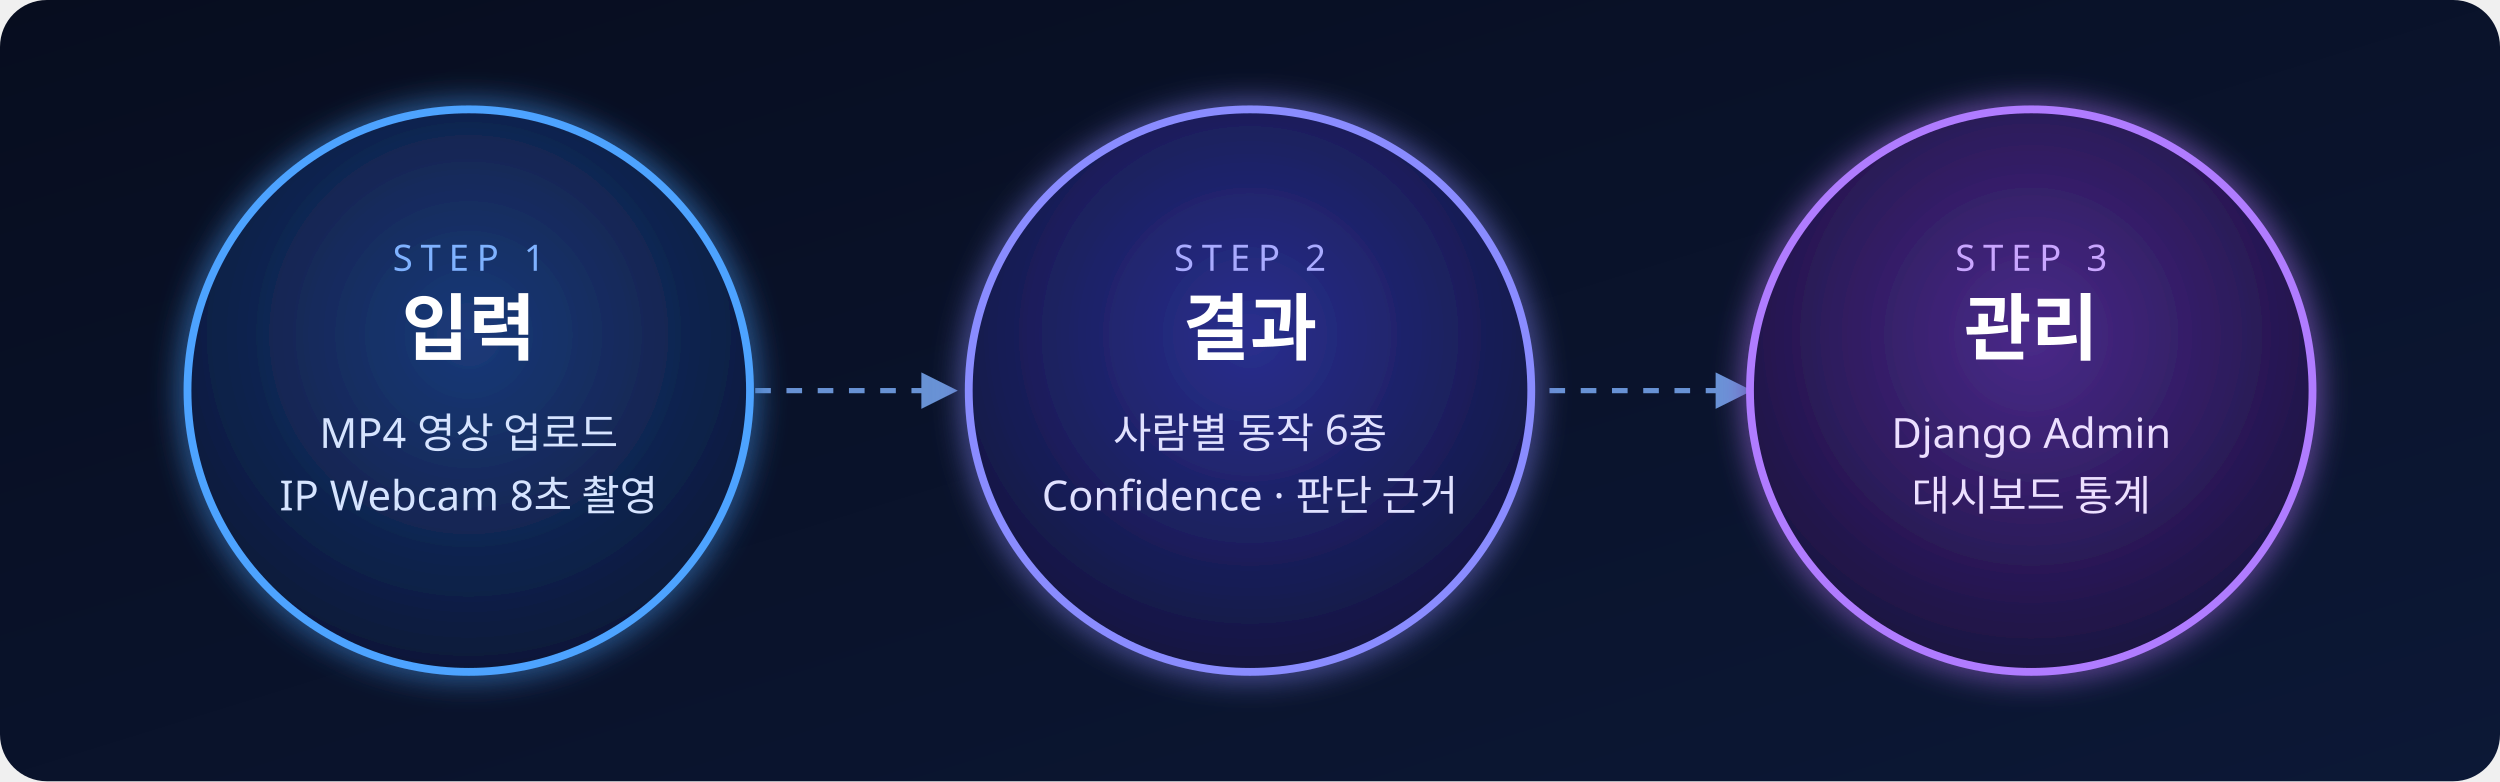
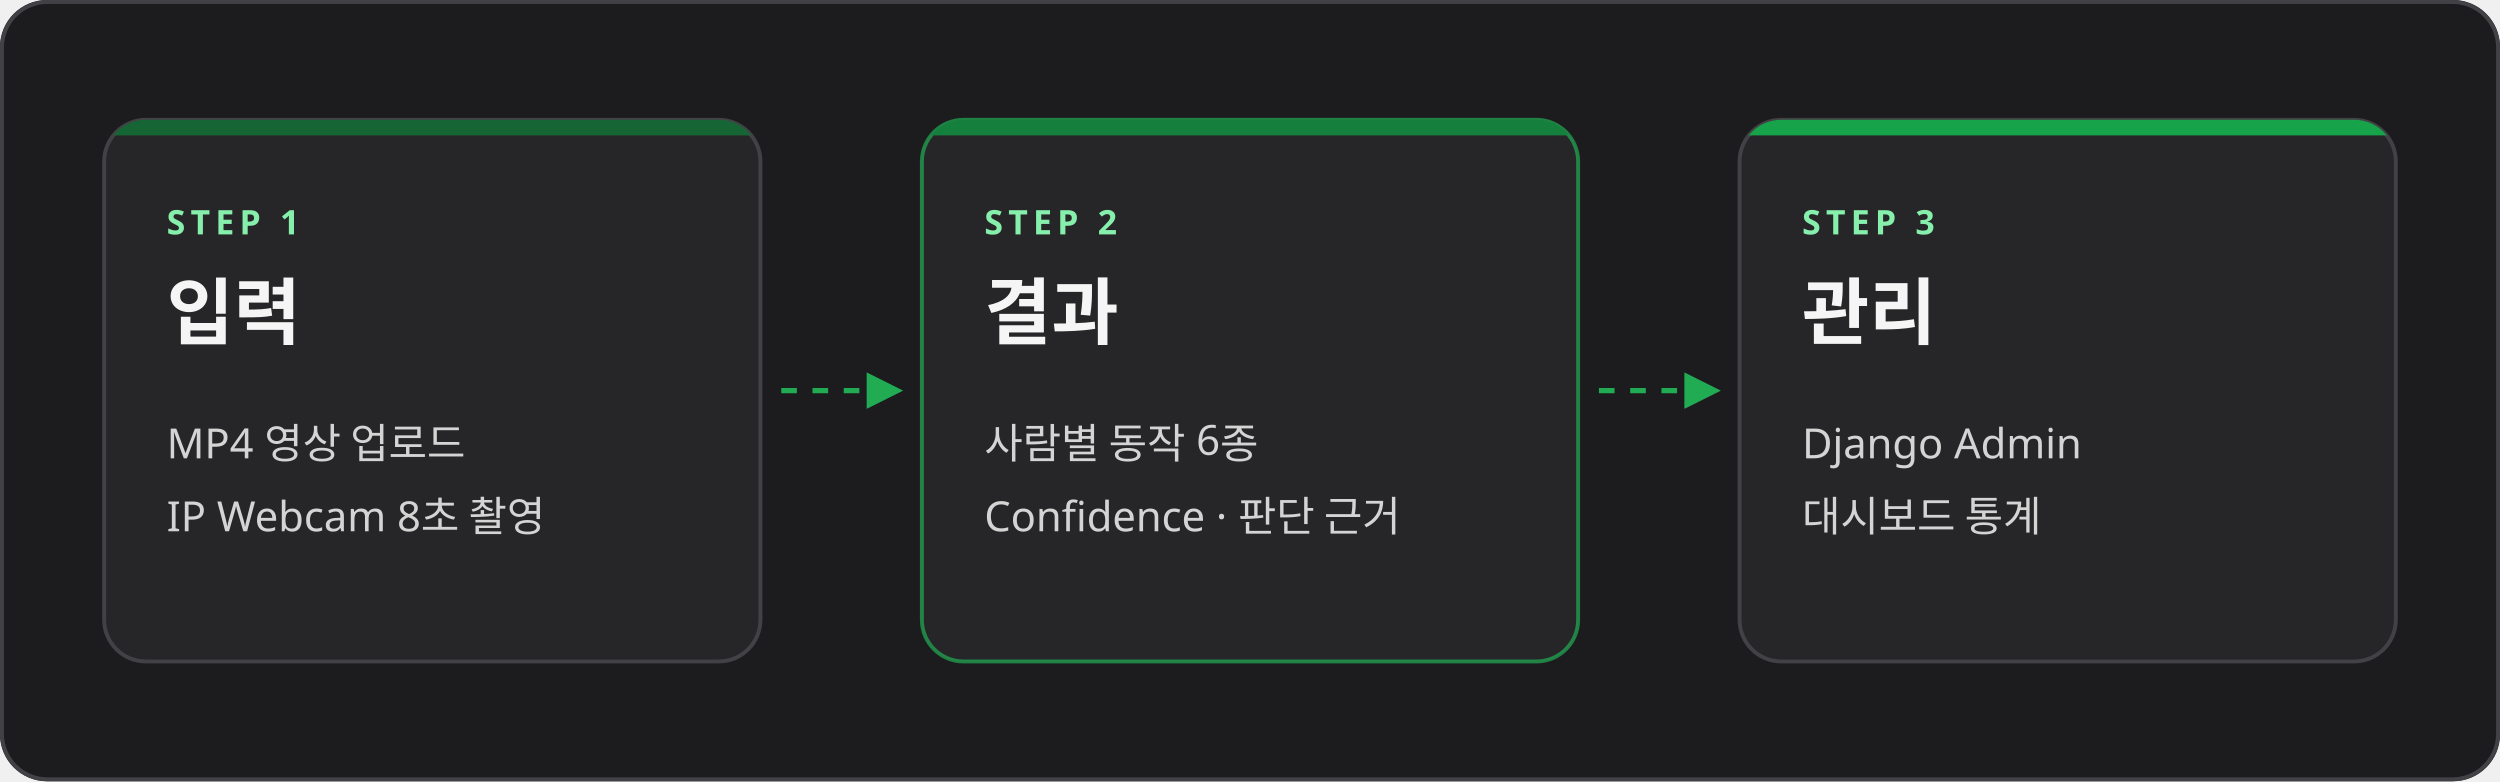
- <svg xmlns="http://www.w3.org/2000/svg" width="960" height="300" viewBox="0 0 960 300" font-family="'Pretendard','Malgun Gothic','Apple SD Gothic Neo','Noto Sans KR',sans-serif">
+ <svg xmlns="http://www.w3.org/2000/svg" width="960" height="300" viewBox="0 0 960 300" font-family="'Pretendard','Noto Sans KR','Apple SD Gothic Neo','Malgun Gothic',sans-serif">
  <defs>
-     <linearGradient id="bg" x1="0" y1="0" x2="1" y2="1">
-       <stop offset="0" stop-color="#070d1f" />
-       <stop offset="1" stop-color="#0c1836" />
-     </linearGradient>
-     <radialGradient id="c1" cx="50%" cy="40%" r="60%">
-       <stop offset="0" stop-color="#1b3a7a" />
-       <stop offset="1" stop-color="#0b1838" />
-     </radialGradient>
-     <radialGradient id="c2" cx="50%" cy="40%" r="60%">
-       <stop offset="0" stop-color="#2a2f8f" />
-       <stop offset="1" stop-color="#121640" />
-     </radialGradient>
-     <radialGradient id="c3" cx="50%" cy="40%" r="60%">
-       <stop offset="0" stop-color="#4a2a8a" />
-       <stop offset="1" stop-color="#1b1240" />
-     </radialGradient>
-     <filter id="glow" x="-30%" y="-30%" width="160%" height="160%">
-       <feGaussianBlur stdDeviation="6" result="b" />
-       <feMerge>
-         <feMergeNode in="b" />
-         <feMergeNode in="SourceGraphic" />
-       </feMerge>
-     </filter>
+     <clipPath id="card">
+       <rect width="252" height="208" rx="16" />
+     </clipPath>
    <marker id="arr" viewBox="0 0 10 10" refX="8" refY="5" markerWidth="7" markerHeight="7" orient="auto">
-       <path d="M0,0 L10,5 L0,10 z" fill="#7fb2ff" />
+       <path d="M0,0 L10,5 L0,10 z" fill="#22c55e" />
    </marker>
  </defs>
-   <rect width="960" height="300" rx="18" fill="url(#bg)" />
-   <g stroke="#7fb2ff" stroke-width="2" stroke-dasharray="6 6" fill="none" opacity="0.8">
-     <line x1="290" y1="150" x2="365" y2="150" marker-end="url(#arr)" />
-     <line x1="595" y1="150" x2="670" y2="150" marker-end="url(#arr)" />
+   <rect width="960" height="300" rx="18" fill="#1c1c1e" />
+   <rect x="0.75" y="0.75" width="958.5" height="298.5" rx="17.5" fill="none" stroke="#424246" stroke-width="1.5" />
+   <g stroke="#22c55e" stroke-width="2" stroke-dasharray="6 6" fill="none" opacity="0.85">
+     <line x1="300" y1="150" x2="344" y2="150" marker-end="url(#arr)" />
+     <line x1="614" y1="150" x2="658" y2="150" marker-end="url(#arr)" />
  </g>
-   <g transform="translate(180,150)">
-     <circle r="108" fill="url(#c1)" stroke="#4da3ff" stroke-width="3" filter="url(#glow)" />
-     <text y="-46" text-anchor="middle" font-size="14" fill="#7fb2ff" letter-spacing="3">STEP 1</text>
-     <text y="-14" text-anchor="middle" font-size="28" font-weight="700" fill="#ffffff">입력</text>
-     <text y="22" text-anchor="middle" font-size="16" fill="#d6e4ff">MP4 영상 업로드</text>
-     <text y="46" text-anchor="middle" font-size="16" fill="#d6e4ff">IP Webcam 8초 촬영</text>
+   <g transform="translate(40,46)">
+     <rect width="252" height="208" rx="16" fill="#262628" stroke="#424246" stroke-width="1.5" />
+     <rect width="252" height="6" fill="#166534" clip-path="url(#card)" />
+     <text x="24" y="44" font-size="13" font-weight="700" fill="#86efac" letter-spacing="2">STEP 1</text>
+     <text x="24" y="84" font-size="28" font-weight="800" fill="#f5f5f5">입력</text>
+     <text x="24" y="130" font-size="16" fill="#d4d4d4">MP4 영상 업로드</text>
+     <text x="24" y="158" font-size="16" fill="#d4d4d4">IP Webcam 8초 촬영</text>
  </g>
-   <g transform="translate(480,150)">
-     <circle r="108" fill="url(#c2)" stroke="#8a8cff" stroke-width="3" filter="url(#glow)" />
-     <text y="-46" text-anchor="middle" font-size="14" fill="#a9abff" letter-spacing="3">STEP 2</text>
-     <text y="-14" text-anchor="middle" font-size="28" font-weight="700" fill="#ffffff">결과</text>
-     <text y="22" text-anchor="middle" font-size="16" fill="#e0e1ff">사람별 동작 6종</text>
-     <text y="46" text-anchor="middle" font-size="16" fill="#e0e1ff">Confidence · 판단 근거</text>
+   <g transform="translate(354,46)">
+     <rect width="252" height="208" rx="16" fill="#262628" stroke="#22c55e" stroke-opacity="0.6" stroke-width="1.5" />
+     <rect width="252" height="6" fill="#15803d" clip-path="url(#card)" />
+     <text x="24" y="44" font-size="13" font-weight="700" fill="#86efac" letter-spacing="2">STEP 2</text>
+     <text x="24" y="84" font-size="28" font-weight="800" fill="#f5f5f5">결과</text>
+     <text x="24" y="130" font-size="16" fill="#d4d4d4">사람별 동작 6종</text>
+     <text x="24" y="158" font-size="16" fill="#d4d4d4">Confidence · 판단 근거</text>
  </g>
-   <g transform="translate(780,150)">
-     <circle r="108" fill="url(#c3)" stroke="#b07cff" stroke-width="3" filter="url(#glow)" />
-     <text y="-46" text-anchor="middle" font-size="14" fill="#c9a6ff" letter-spacing="3">STEP 3</text>
-     <text y="-14" text-anchor="middle" font-size="28" font-weight="700" fill="#ffffff">관리</text>
-     <text y="22" text-anchor="middle" font-size="16" fill="#ecdfff">Django Admin</text>
-     <text y="46" text-anchor="middle" font-size="16" fill="#ecdfff">대시보드 통계</text>
+   <g transform="translate(668,46)">
+     <rect width="252" height="208" rx="16" fill="#262628" stroke="#424246" stroke-width="1.5" />
+     <rect width="252" height="6" fill="#16a34a" clip-path="url(#card)" />
+     <text x="24" y="44" font-size="13" font-weight="700" fill="#86efac" letter-spacing="2">STEP 3</text>
+     <text x="24" y="84" font-size="28" font-weight="800" fill="#f5f5f5">관리</text>
+     <text x="24" y="130" font-size="16" fill="#d4d4d4">Django Admin</text>
+     <text x="24" y="158" font-size="16" fill="#d4d4d4">대시보드 통계</text>
  </g>
</svg>
